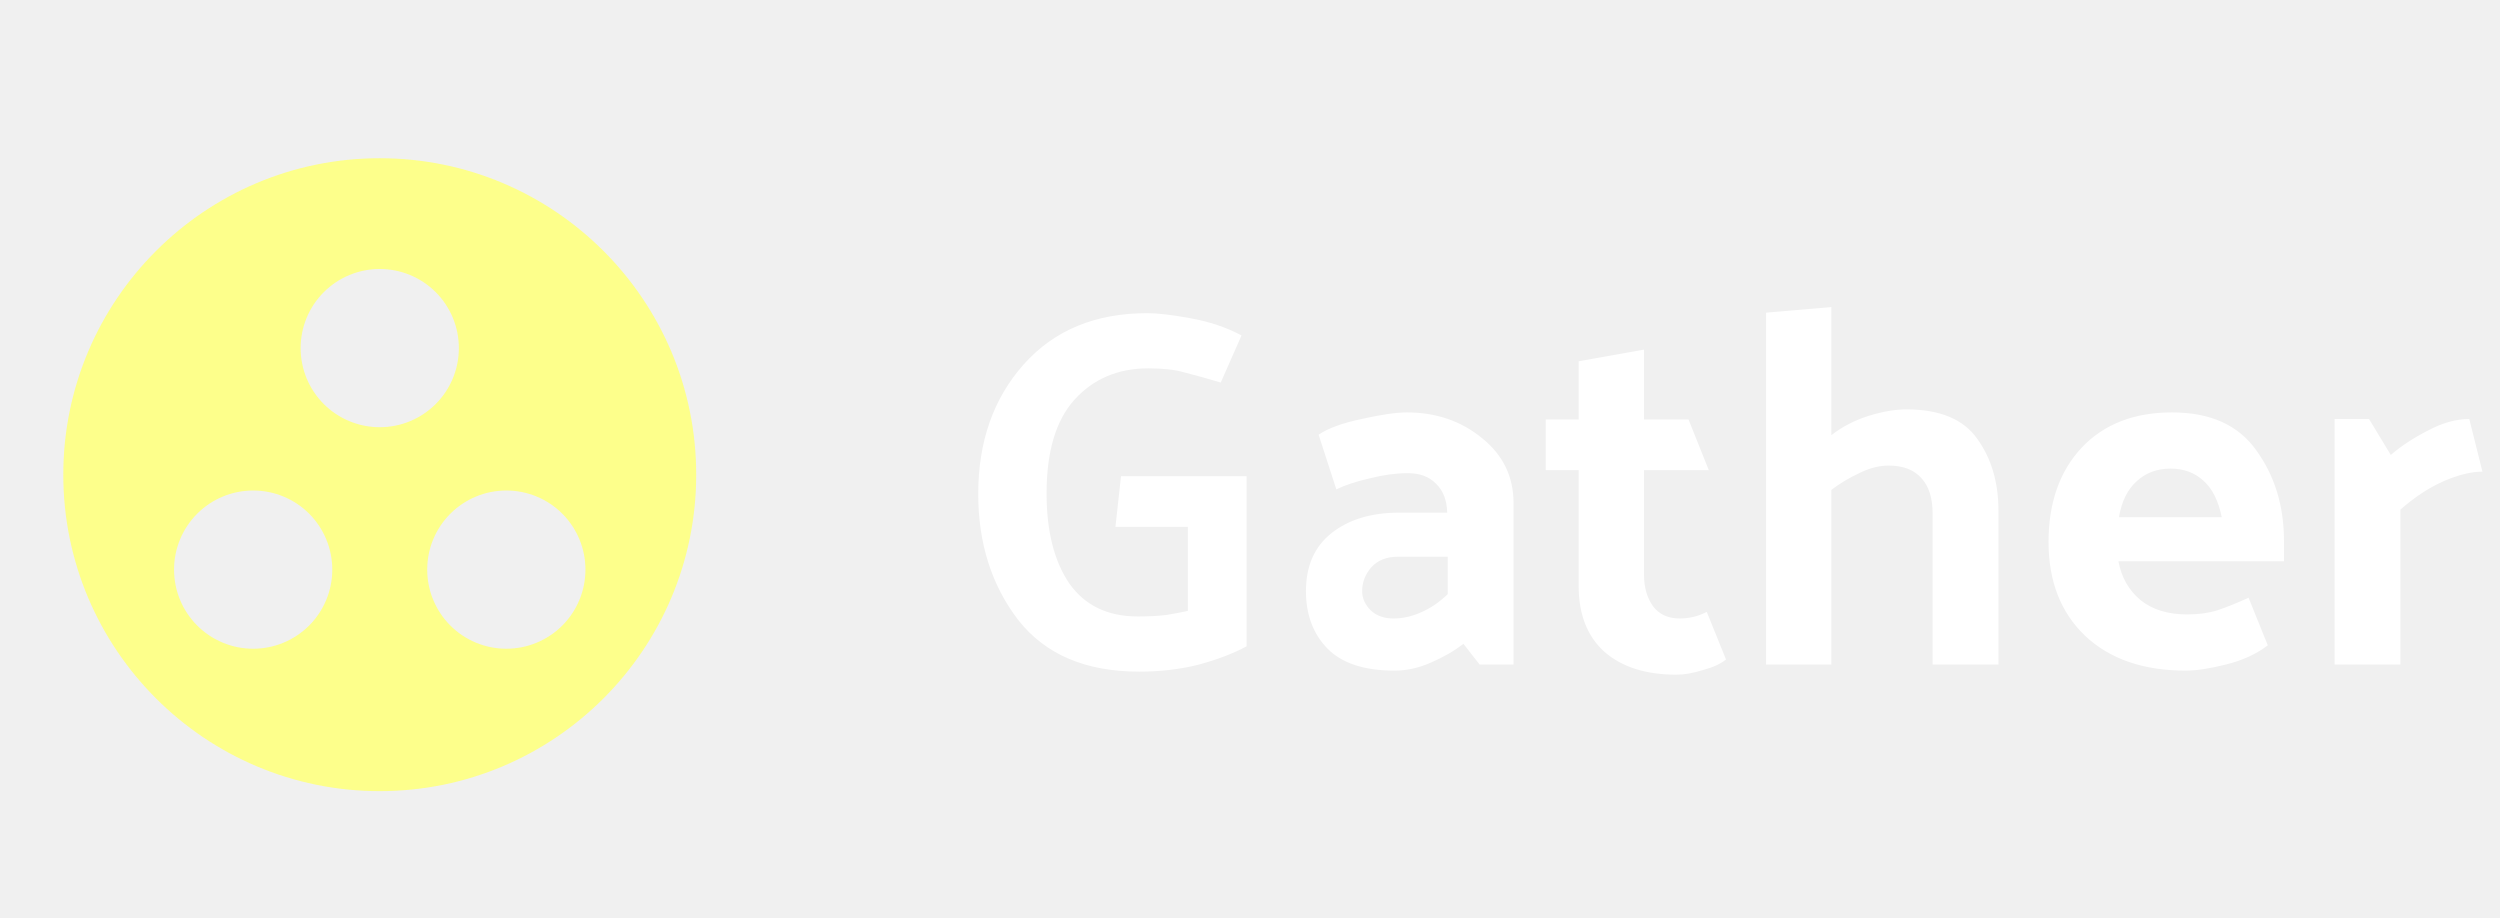
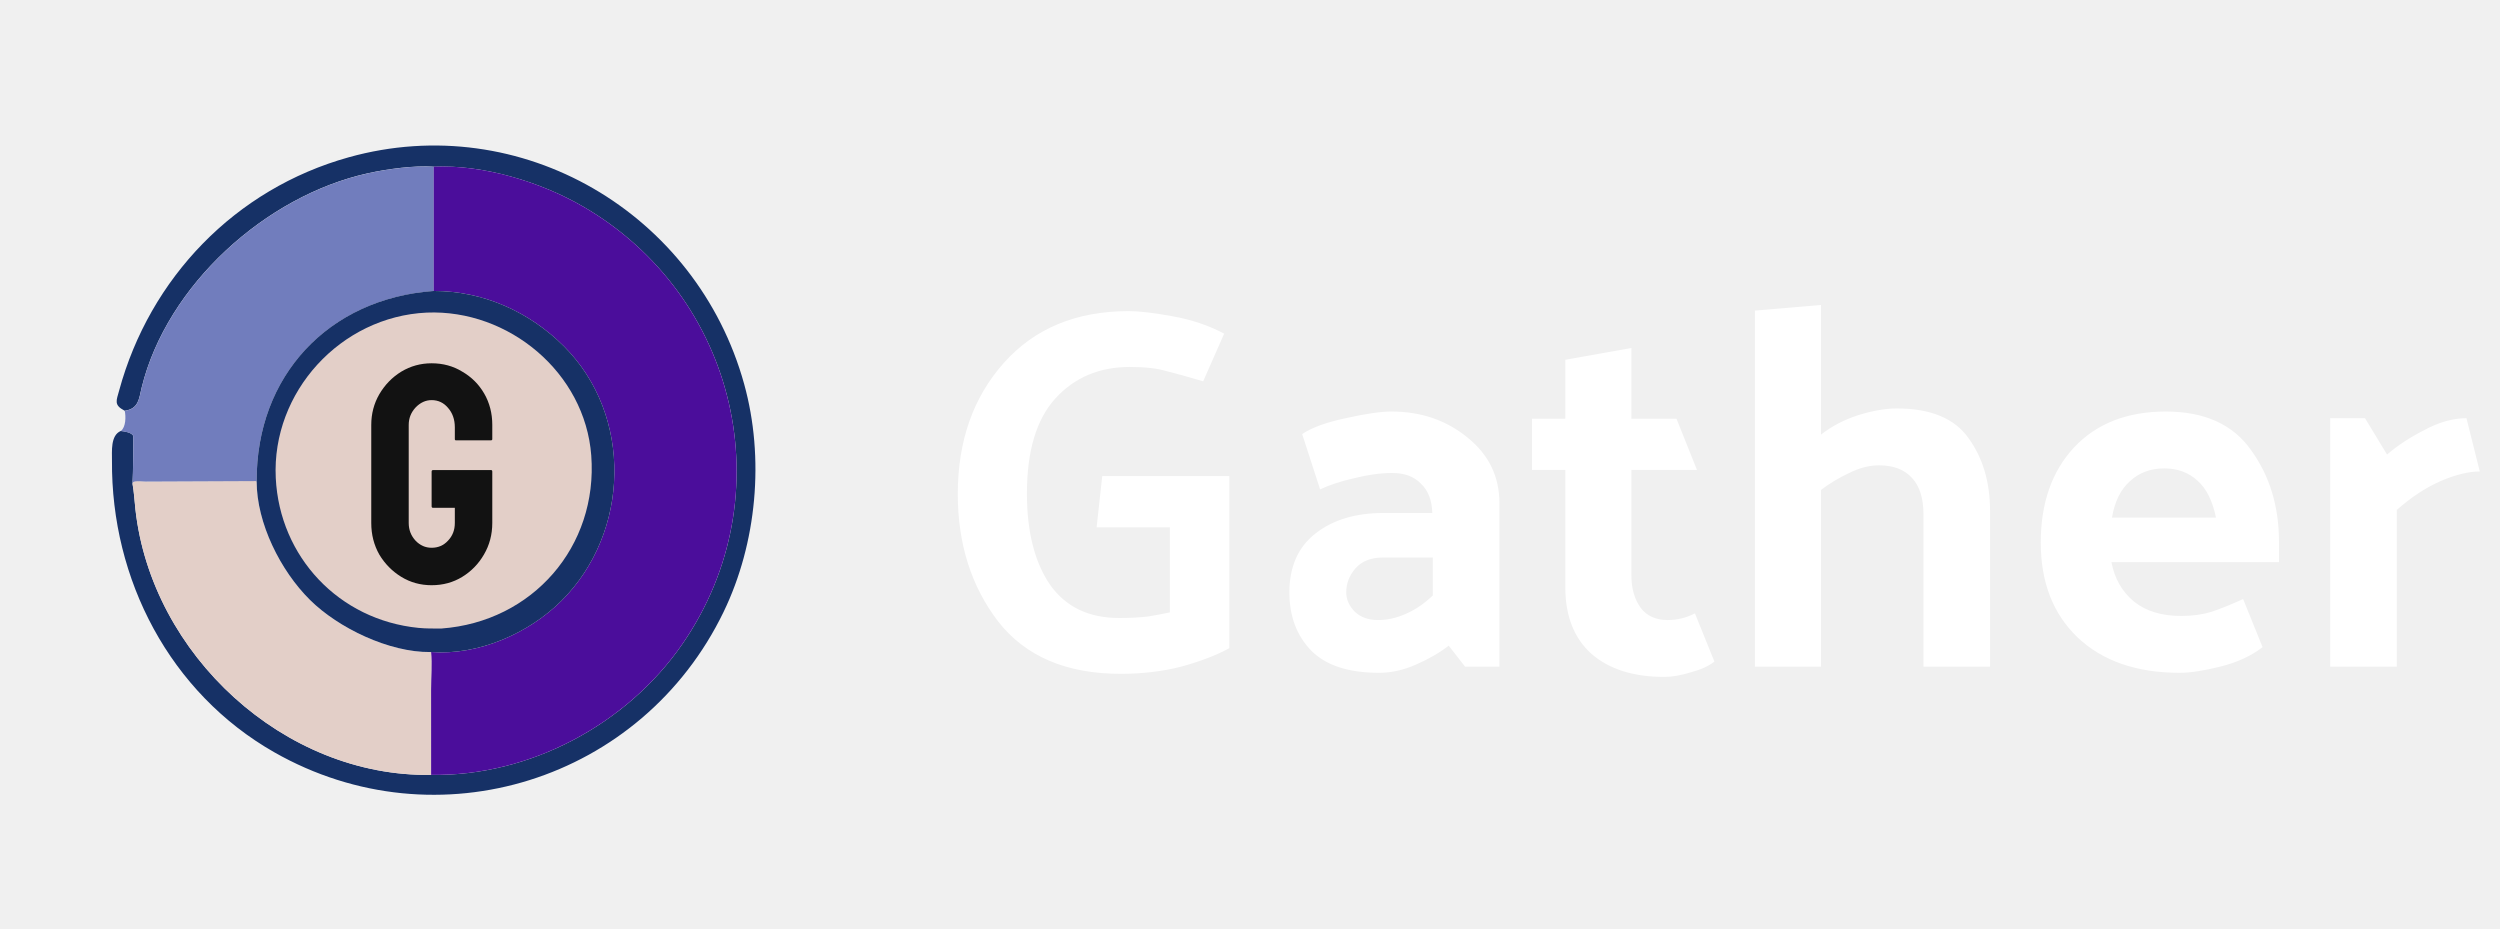
- <svg xmlns="http://www.w3.org/2000/svg" width="79" height="29" viewBox="0 0 79 29" fill="none">
-   <path d="M35.424 15.048H39.392V20.424C38.976 20.648 38.475 20.84 37.888 21C37.301 21.149 36.672 21.224 36 21.224C34.304 21.224 33.029 20.68 32.176 19.592C31.333 18.493 30.912 17.165 30.912 15.608C30.912 13.955 31.392 12.589 32.352 11.512C33.312 10.435 34.613 9.896 36.256 9.896C36.576 9.896 37.029 9.949 37.616 10.056C38.213 10.163 38.752 10.344 39.232 10.6L38.576 12.088C38.107 11.949 37.723 11.843 37.424 11.768C37.136 11.683 36.757 11.64 36.288 11.64C35.328 11.64 34.549 11.971 33.952 12.632C33.365 13.283 33.072 14.269 33.072 15.592C33.072 16.787 33.312 17.736 33.792 18.44C34.283 19.133 35.003 19.48 35.952 19.48C36.304 19.48 36.608 19.464 36.864 19.432C37.12 19.389 37.344 19.347 37.536 19.304V16.648H35.248L35.424 15.048ZM43.044 18.68C43.044 18.904 43.135 19.107 43.316 19.288C43.497 19.459 43.737 19.544 44.036 19.544C44.324 19.544 44.612 19.48 44.9 19.352C45.199 19.224 45.481 19.032 45.748 18.776V17.592H44.18C43.817 17.592 43.535 17.704 43.332 17.928C43.14 18.152 43.044 18.403 43.044 18.68ZM44.068 21.192C43.119 21.192 42.415 20.963 41.956 20.504C41.497 20.035 41.268 19.427 41.268 18.68C41.268 17.88 41.54 17.267 42.084 16.84C42.628 16.413 43.337 16.2 44.212 16.2H45.732C45.721 15.805 45.604 15.501 45.38 15.288C45.167 15.064 44.868 14.952 44.484 14.952C44.121 14.952 43.727 15.005 43.3 15.112C42.873 15.208 42.516 15.325 42.228 15.464L41.668 13.736C41.967 13.533 42.42 13.368 43.028 13.24C43.647 13.101 44.121 13.032 44.452 13.032C45.38 13.032 46.175 13.304 46.836 13.848C47.497 14.381 47.828 15.064 47.828 15.896V21H46.756L46.244 20.344C45.956 20.568 45.615 20.765 45.22 20.936C44.836 21.107 44.452 21.192 44.068 21.192ZM54.542 20.84C54.371 20.979 54.126 21.091 53.806 21.176C53.497 21.272 53.219 21.32 52.974 21.32C52.014 21.32 51.257 21.08 50.702 20.6C50.158 20.109 49.886 19.416 49.886 18.52V14.856H48.846V13.256H49.886V11.416L51.95 11.048V13.256H53.358L53.998 14.856H51.95V18.152C51.95 18.557 52.046 18.893 52.238 19.16C52.43 19.416 52.713 19.544 53.086 19.544C53.225 19.544 53.363 19.528 53.502 19.496C53.641 19.464 53.785 19.411 53.934 19.336L54.542 20.84ZM57.871 13.752C58.212 13.485 58.602 13.283 59.039 13.144C59.487 13.005 59.887 12.936 60.239 12.936C61.295 12.936 62.042 13.245 62.479 13.864C62.927 14.483 63.151 15.24 63.151 16.136V21H61.071V16.232C61.071 15.741 60.954 15.368 60.719 15.112C60.484 14.845 60.138 14.712 59.679 14.712C59.38 14.712 59.071 14.792 58.751 14.952C58.431 15.101 58.138 15.277 57.871 15.48V21H55.807V9.88L57.871 9.704V13.752ZM69.07 21.192C67.727 21.192 66.665 20.824 65.886 20.088C65.118 19.352 64.734 18.365 64.734 17.128C64.734 15.891 65.081 14.899 65.775 14.152C66.478 13.405 67.433 13.032 68.638 13.032C69.855 13.032 70.745 13.437 71.311 14.248C71.886 15.048 72.174 15.997 72.174 17.096V17.736H66.942C67.038 18.248 67.273 18.659 67.647 18.968C68.02 19.267 68.51 19.416 69.118 19.416C69.471 19.416 69.785 19.373 70.062 19.288C70.35 19.192 70.681 19.059 71.055 18.888L71.662 20.392C71.3 20.669 70.857 20.872 70.335 21C69.823 21.128 69.401 21.192 69.07 21.192ZM70.207 16.344C70.1 15.821 69.908 15.437 69.63 15.192C69.353 14.936 69.007 14.808 68.591 14.808C68.164 14.808 67.806 14.941 67.519 15.208C67.231 15.464 67.044 15.843 66.959 16.344H70.207ZM78.029 13.24L78.445 14.904C78.093 14.904 77.683 15.005 77.213 15.208C76.755 15.411 76.301 15.709 75.853 16.104V21H73.773V13.24H74.861L75.549 14.376C75.869 14.099 76.259 13.843 76.717 13.608C77.176 13.363 77.613 13.24 78.029 13.24Z" fill="white" />
-   <path d="M12 5C6.48 5 2 9.48 2 15C2 20.52 6.48 25 12 25C17.52 25 22 20.52 22 15C22 9.48 17.52 5 12 5ZM8 20.5C7.337 20.5 6.701 20.237 6.232 19.768C5.763 19.299 5.5 18.663 5.5 18C5.5 17.337 5.763 16.701 6.232 16.232C6.701 15.763 7.337 15.5 8 15.5C8.663 15.5 9.299 15.763 9.768 16.232C10.237 16.701 10.5 17.337 10.5 18C10.5 18.663 10.237 19.299 9.768 19.768C9.299 20.237 8.663 20.5 8 20.5ZM9.5 11C9.5 10.337 9.763 9.701 10.232 9.232C10.701 8.763 11.337 8.5 12 8.5C12.663 8.5 13.299 8.763 13.768 9.232C14.237 9.701 14.5 10.337 14.5 11C14.5 11.663 14.237 12.299 13.768 12.768C13.299 13.237 12.663 13.5 12 13.5C11.337 13.5 10.701 13.237 10.232 12.768C9.763 12.299 9.5 11.663 9.5 11ZM16 20.5C15.337 20.5 14.701 20.237 14.232 19.768C13.763 19.299 13.5 18.663 13.5 18C13.5 17.337 13.763 16.701 14.232 16.232C14.701 15.763 15.337 15.5 16 15.5C16.663 15.5 17.299 15.763 17.768 16.232C18.237 16.701 18.5 17.337 18.5 18C18.5 18.663 18.237 19.299 17.768 19.768C17.299 20.237 16.663 20.5 16 20.5Z" fill="#FDFF8B" />
+ <svg xmlns="http://www.w3.org/2000/svg" width="105" height="39" viewBox="0 0 105 39" fill="none">
+   <path d="M46.294 19.996H51.631V27.225C51.071 27.527 50.397 27.785 49.608 28C48.819 28.201 47.973 28.301 47.069 28.301C44.788 28.301 43.074 27.57 41.926 26.107C40.793 24.629 40.227 22.843 40.227 20.749C40.227 18.525 40.872 16.689 42.163 15.24C43.454 13.791 45.204 13.067 47.413 13.067C47.844 13.067 48.453 13.139 49.242 13.282C50.045 13.426 50.77 13.669 51.415 14.014L50.533 16.015C49.902 15.828 49.386 15.685 48.984 15.585C48.597 15.47 48.087 15.412 47.456 15.412C46.165 15.412 45.118 15.857 44.315 16.747C43.526 17.622 43.131 18.948 43.131 20.727C43.131 22.334 43.454 23.61 44.1 24.557C44.759 25.49 45.728 25.956 47.004 25.956C47.478 25.956 47.887 25.934 48.231 25.891C48.575 25.834 48.876 25.777 49.135 25.719V22.147H46.058L46.294 19.996ZM56.542 24.88C56.542 25.181 56.664 25.454 56.908 25.698C57.152 25.927 57.474 26.042 57.876 26.042C58.263 26.042 58.651 25.956 59.038 25.784C59.44 25.612 59.82 25.353 60.178 25.009V23.417H58.07C57.582 23.417 57.202 23.567 56.929 23.869C56.671 24.17 56.542 24.507 56.542 24.88ZM57.919 28.258C56.642 28.258 55.696 27.95 55.079 27.333C54.462 26.702 54.154 25.884 54.154 24.88C54.154 23.804 54.519 22.979 55.251 22.405C55.983 21.832 56.936 21.545 58.113 21.545H60.157C60.142 21.014 59.985 20.605 59.683 20.318C59.397 20.017 58.995 19.866 58.478 19.866C57.991 19.866 57.46 19.938 56.886 20.082C56.312 20.211 55.832 20.369 55.445 20.555L54.691 18.231C55.093 17.959 55.703 17.736 56.52 17.564C57.352 17.378 57.991 17.284 58.435 17.284C59.683 17.284 60.752 17.65 61.642 18.382C62.531 19.099 62.976 20.017 62.976 21.136V28H61.534L60.845 27.118C60.458 27.419 59.999 27.684 59.468 27.914C58.952 28.143 58.435 28.258 57.919 28.258ZM72.005 27.785C71.775 27.971 71.445 28.122 71.015 28.237C70.599 28.366 70.226 28.43 69.896 28.43C68.605 28.43 67.587 28.108 66.841 27.462C66.109 26.802 65.743 25.87 65.743 24.665V19.737H64.345V17.586H65.743V15.111L68.519 14.616V17.586H70.412L71.273 19.737H68.519V24.17C68.519 24.715 68.648 25.167 68.906 25.526C69.165 25.87 69.545 26.042 70.047 26.042C70.233 26.042 70.42 26.02 70.606 25.977C70.793 25.934 70.986 25.863 71.187 25.762L72.005 27.785ZM76.482 18.253C76.941 17.894 77.465 17.622 78.053 17.435C78.655 17.249 79.193 17.155 79.666 17.155C81.087 17.155 82.091 17.571 82.679 18.403C83.281 19.235 83.582 20.254 83.582 21.459V28H80.785V21.588C80.785 20.928 80.627 20.426 80.312 20.082C79.996 19.723 79.53 19.544 78.913 19.544C78.512 19.544 78.096 19.651 77.665 19.866C77.235 20.067 76.841 20.304 76.482 20.577V28H73.706V13.046L76.482 12.809V18.253ZM91.543 28.258C89.736 28.258 88.308 27.763 87.261 26.773C86.228 25.784 85.712 24.457 85.712 22.793C85.712 21.129 86.178 19.795 87.111 18.791C88.057 17.787 89.341 17.284 90.962 17.284C92.597 17.284 93.795 17.829 94.555 18.92C95.33 19.996 95.717 21.272 95.717 22.75V23.61H88.681C88.81 24.299 89.126 24.851 89.628 25.267C90.13 25.669 90.79 25.87 91.608 25.87C92.081 25.87 92.504 25.812 92.877 25.698C93.264 25.569 93.709 25.389 94.211 25.16L95.029 27.182C94.541 27.555 93.946 27.828 93.243 28C92.554 28.172 91.988 28.258 91.543 28.258ZM93.071 21.738C92.927 21.036 92.669 20.519 92.296 20.189C91.923 19.845 91.457 19.673 90.898 19.673C90.324 19.673 89.843 19.852 89.456 20.211C89.069 20.555 88.818 21.064 88.703 21.738H93.071ZM103.591 17.564L104.151 19.802C103.677 19.802 103.125 19.938 102.494 20.211C101.877 20.483 101.267 20.885 100.665 21.416V28H97.868V17.564H99.331L100.256 19.092C100.686 18.719 101.21 18.375 101.827 18.059C102.443 17.729 103.032 17.564 103.591 17.564Z" fill="white" />
+   <path d="M5.239 17.252L5.22 17.242C4.775 17.007 4.888 16.828 5.004 16.402C6.291 11.672 9.88 7.934 14.65 6.605C21.878 4.591 29.262 8.934 31.255 16.131C32.115 19.238 31.79 22.808 30.39 25.702C26.967 32.777 18.369 35.495 11.521 31.596C7.131 29.097 4.665 24.332 4.703 19.347C4.706 18.961 4.635 18.284 5.074 18.1C5.224 18.121 5.508 18.153 5.593 18.297C5.608 18.322 5.591 19.937 5.566 20.318C5.63 20.671 5.647 21.032 5.687 21.388C6.359 27.488 11.93 32.646 18.107 32.545C22.229 32.614 26.33 30.433 28.665 27.043C32.96 20.808 30.951 12.416 24.486 8.672C22.701 7.638 20.289 6.908 18.216 7.001C17.387 6.944 16.265 7.097 15.444 7.279C11.163 8.228 7.012 11.965 5.951 16.272C5.837 16.736 5.833 17.166 5.239 17.252Z" fill="#163166" />
+   <path d="M5.566 20.317L5.59 20.245C5.718 20.176 5.977 20.222 6.122 20.222L10.725 20.201C10.754 20.201 10.756 20.207 10.779 20.223C10.782 21.968 11.775 23.965 13.02 25.198C14.211 26.377 16.346 27.405 18.077 27.386L18.108 27.385C18.16 27.889 18.107 28.447 18.107 28.961L18.108 32.544C11.93 32.646 6.359 27.488 5.687 21.387C5.648 21.031 5.63 20.67 5.566 20.317Z" fill="#E3CFC8" />
+   <path d="M5.239 17.255C5.833 17.17 5.838 16.74 5.952 16.276C7.013 11.969 11.164 8.231 15.445 7.282C16.266 7.1 17.387 6.947 18.217 7.004V12.225C13.794 12.542 10.755 15.797 10.78 20.227C10.756 20.212 10.754 20.205 10.725 20.206L6.122 20.226C5.978 20.226 5.718 20.18 5.591 20.249L5.567 20.322C5.592 19.941 5.608 18.325 5.594 18.301C5.509 18.157 5.225 18.125 5.075 18.104C5.289 17.934 5.291 17.498 5.239 17.255Z" fill="#717DBD" />
+   <path d="M18.216 7C20.289 6.908 22.701 7.638 24.486 8.672C30.951 12.416 32.96 20.808 28.665 27.043C26.33 30.432 22.229 32.614 18.107 32.544L18.106 28.961C18.106 28.447 18.16 27.889 18.107 27.385C20.08 27.536 22.199 26.61 23.581 25.233C26.463 22.361 26.591 17.448 23.683 14.544C22.226 13.089 20.285 12.22 18.216 12.221V7Z" fill="#4B0D9B" />
+   <path d="M18.217 12.221C20.285 12.22 22.226 13.089 23.684 14.544C26.592 17.448 26.463 22.361 23.582 25.233C22.2 26.61 20.08 27.536 18.108 27.385L18.077 27.386C16.346 27.405 14.211 26.377 13.021 25.198C11.775 23.965 10.782 21.968 10.78 20.223C10.754 15.793 13.794 12.538 18.217 12.221Z" fill="#163166" />
+   <path d="M17.925 13.129C21.362 12.986 24.572 15.649 24.833 19.13C25.12 22.957 22.367 26.114 18.541 26.398C18.219 26.399 17.897 26.403 17.576 26.371C14.231 26.039 11.744 23.386 11.582 20.075C11.405 16.469 14.305 13.296 17.925 13.129Z" fill="#E3CFC8" />
+   <path d="M18.128 24.579C17.66 24.579 17.235 24.462 16.854 24.228C16.473 23.994 16.165 23.682 15.931 23.292C15.706 22.894 15.593 22.452 15.593 21.966V17.845C15.593 17.377 15.706 16.948 15.931 16.558C16.165 16.16 16.473 15.843 16.854 15.609C17.244 15.375 17.669 15.258 18.128 15.258C18.605 15.258 19.034 15.375 19.415 15.609C19.805 15.835 20.113 16.142 20.338 16.532C20.563 16.922 20.676 17.36 20.676 17.845V18.443C20.676 18.478 20.654 18.495 20.611 18.495H19.155C19.12 18.495 19.103 18.478 19.103 18.443V17.949C19.103 17.62 19.008 17.347 18.817 17.13C18.635 16.914 18.405 16.805 18.128 16.805C17.877 16.805 17.651 16.909 17.452 17.117C17.261 17.325 17.166 17.568 17.166 17.845V21.966C17.166 22.252 17.261 22.499 17.452 22.707C17.642 22.907 17.868 23.006 18.128 23.006C18.405 23.006 18.635 22.907 18.817 22.707C19.008 22.508 19.103 22.261 19.103 21.966V21.329H18.193C18.149 21.329 18.128 21.308 18.128 21.264V19.808C18.128 19.765 18.149 19.743 18.193 19.743H20.624C20.659 19.743 20.676 19.765 20.676 19.808V21.966C20.676 22.452 20.559 22.894 20.325 23.292C20.099 23.682 19.796 23.994 19.415 24.228C19.034 24.462 18.605 24.579 18.128 24.579Z" fill="#121212" />
</svg>
